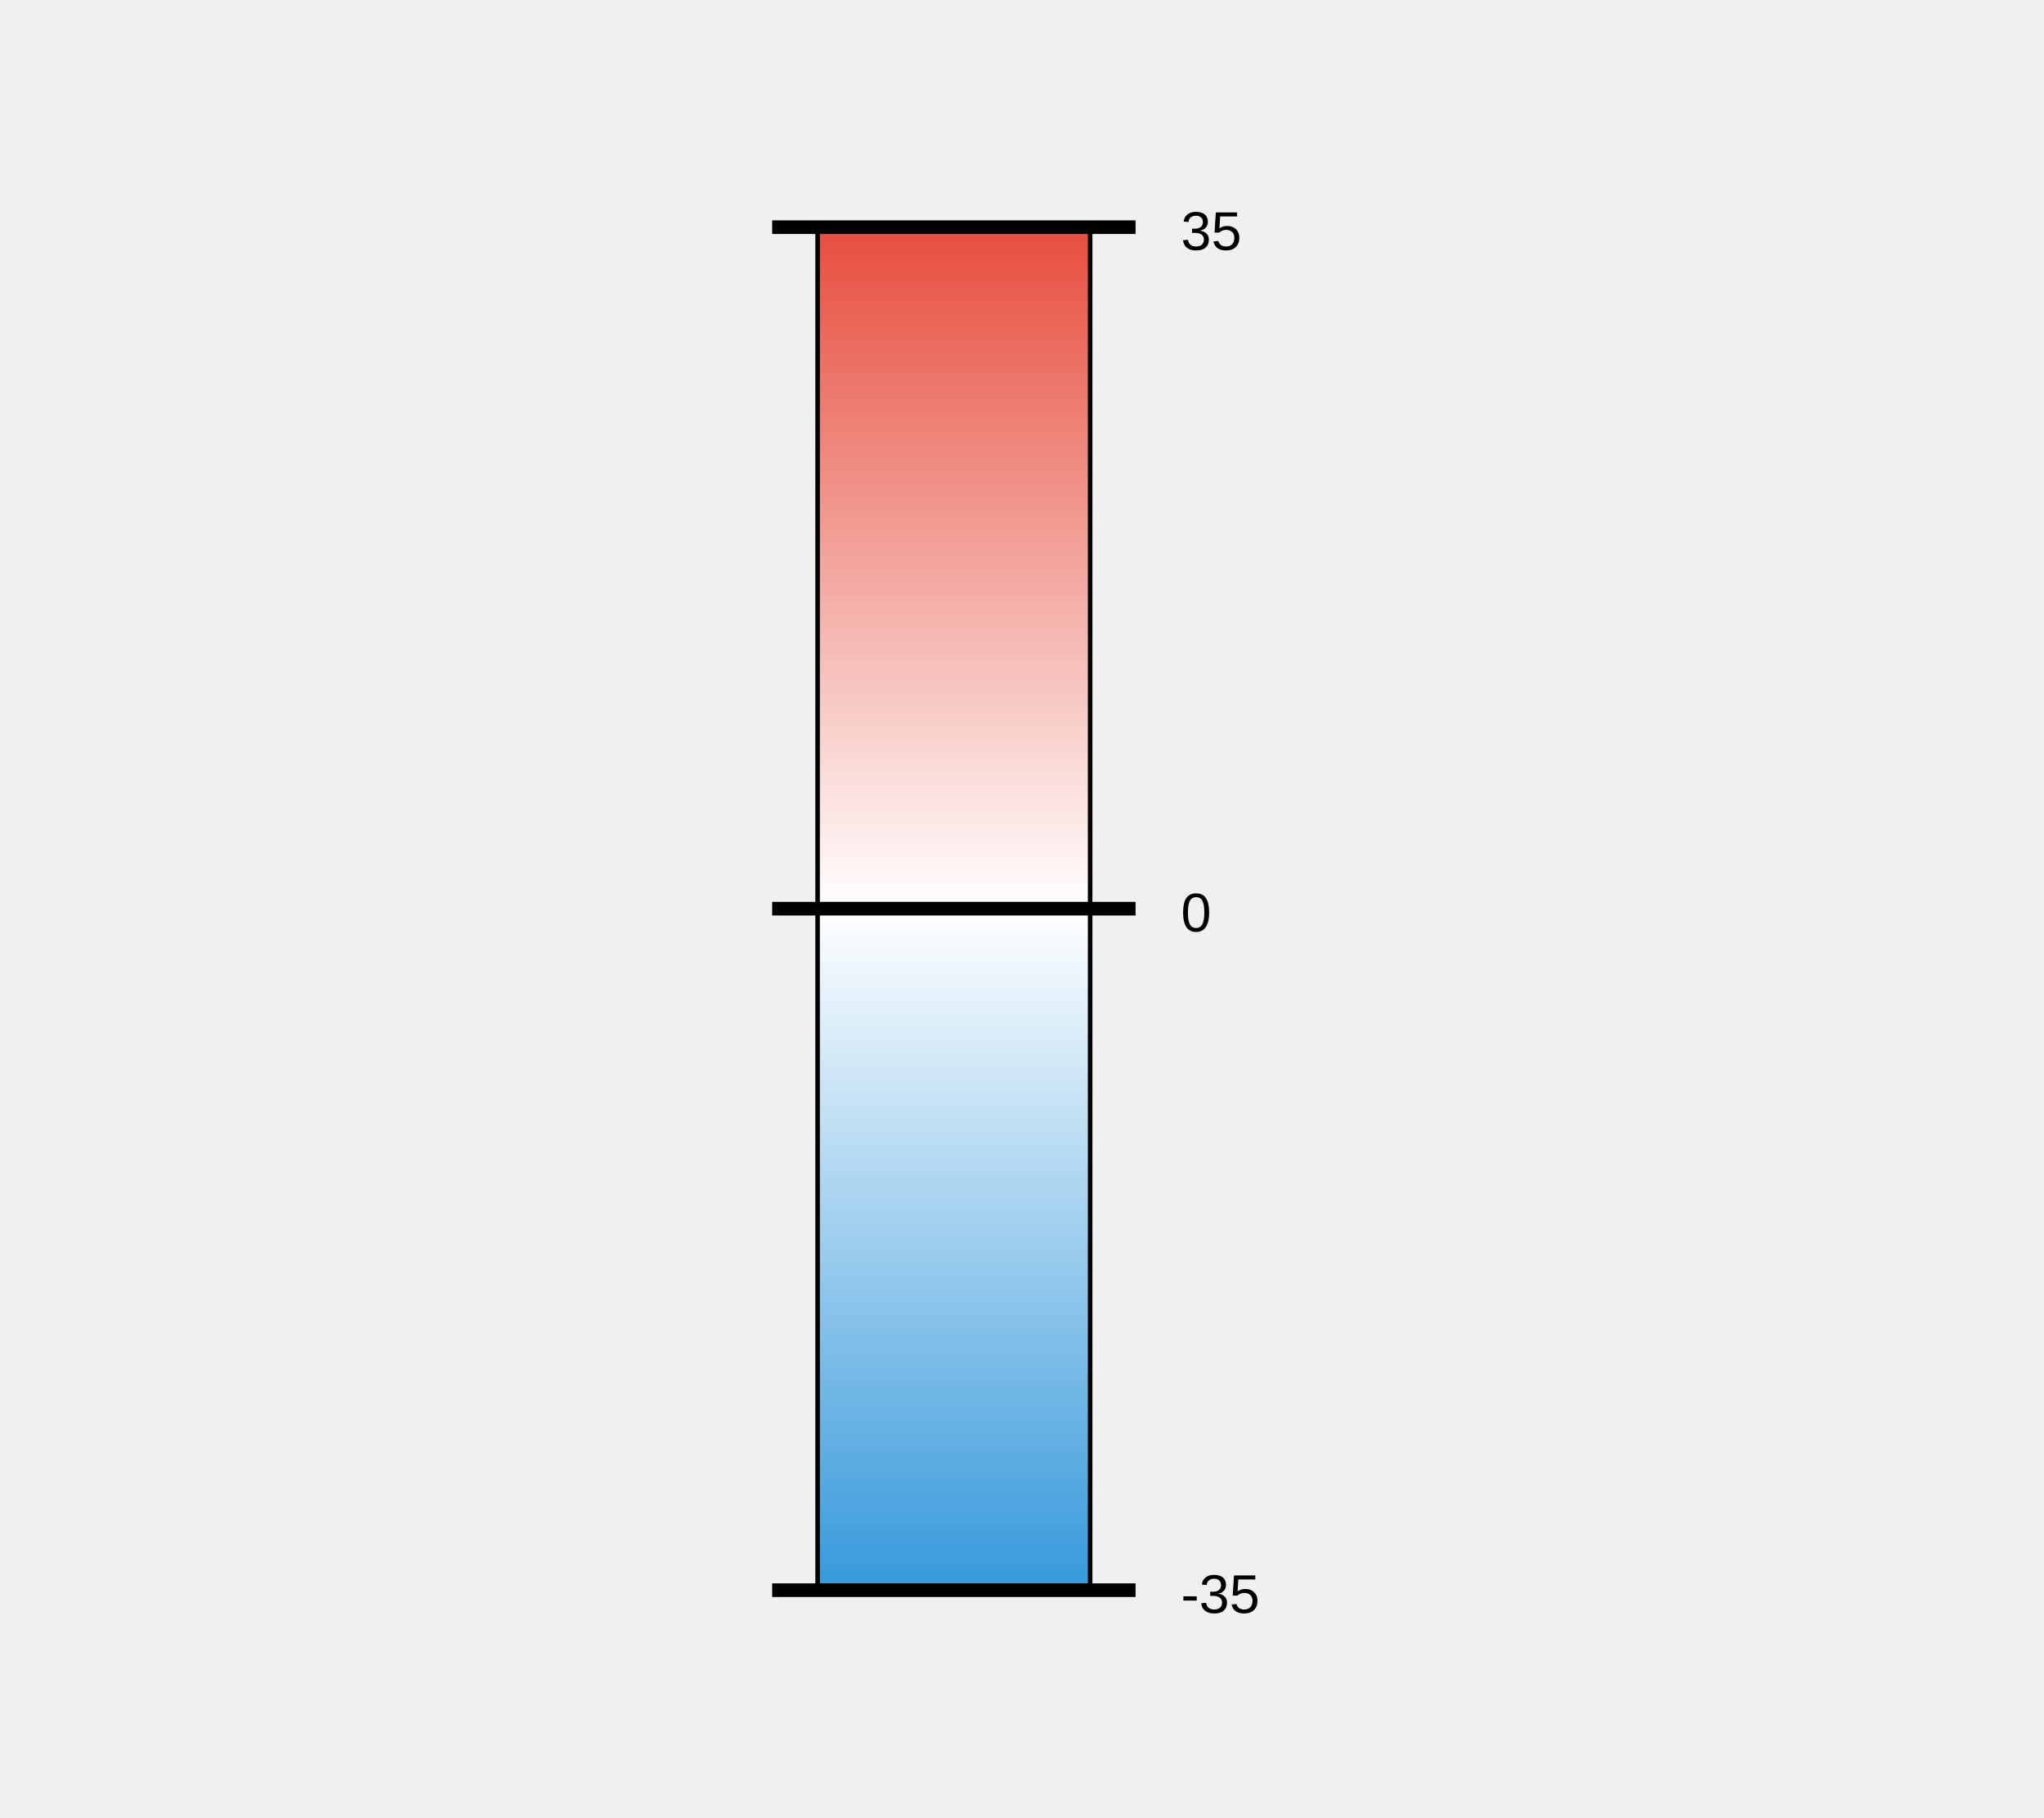
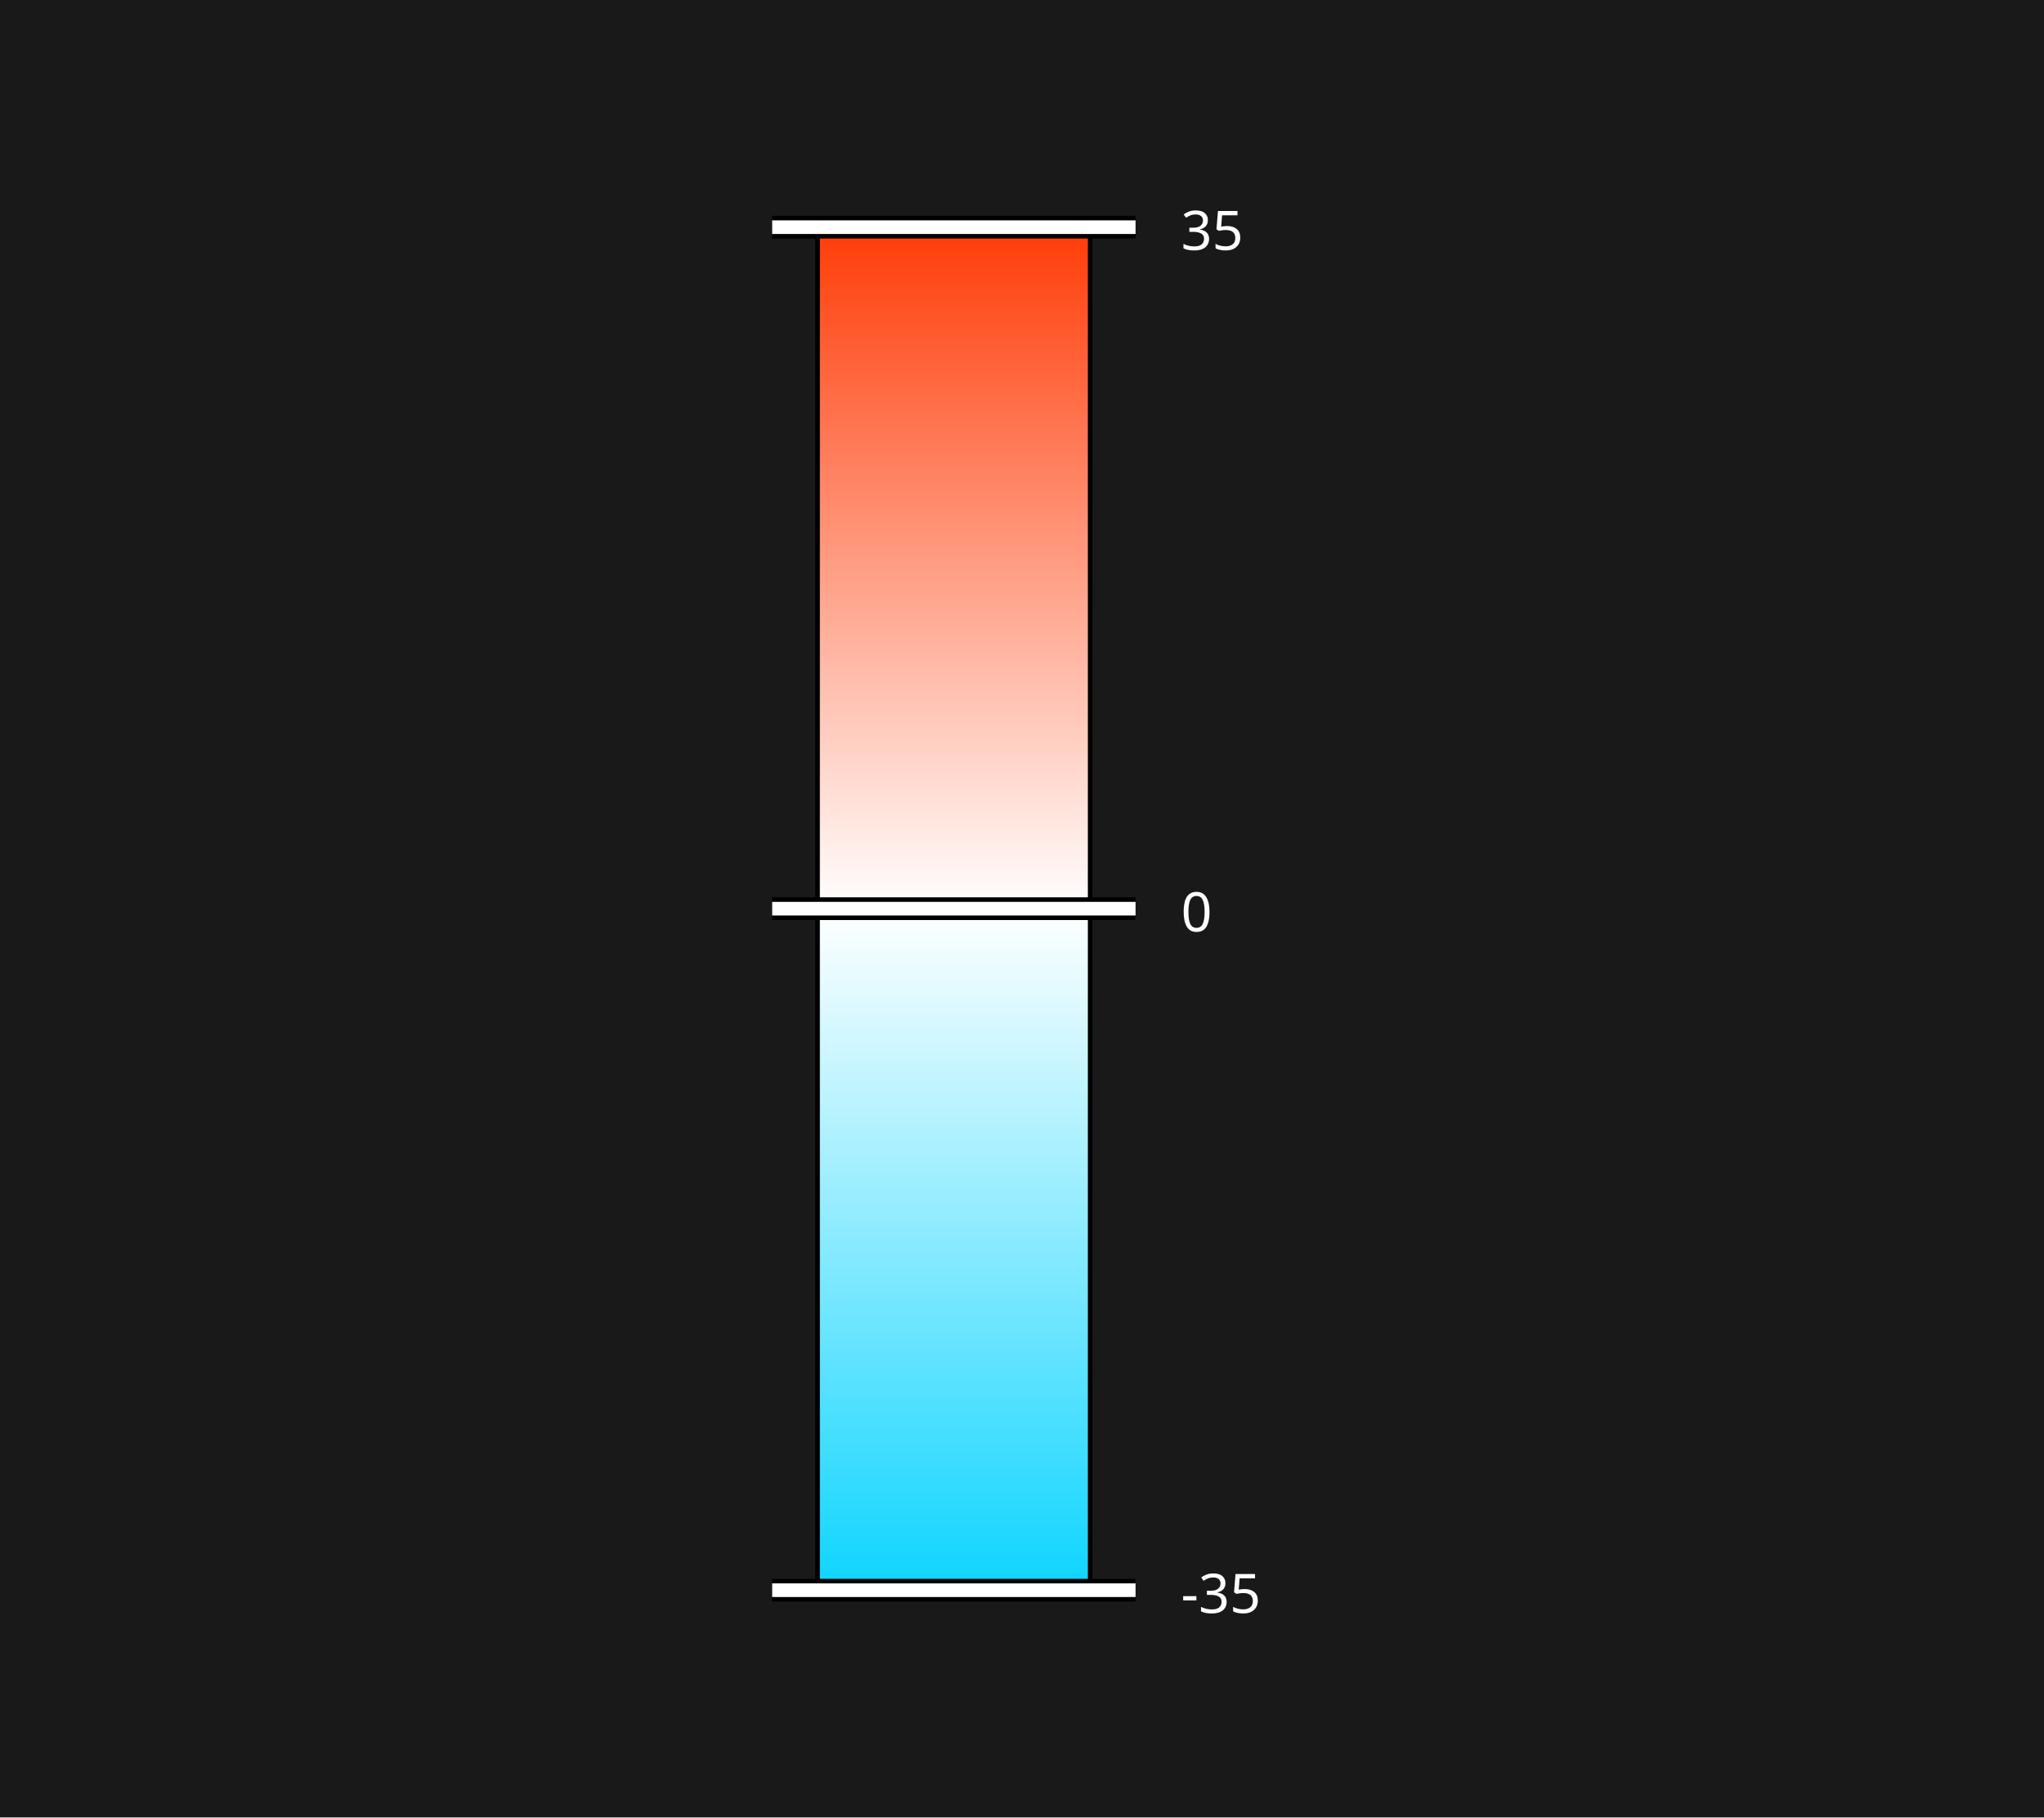
<svg xmlns="http://www.w3.org/2000/svg" width="450" height="400">
  <defs>
    <linearGradient id="verticalGradient" x1="0%" y1="0%" x2="0%" y2="100%">
-       <stop offset="0%" style="stop-color:#e74c3c;stop-opacity:1" />
+       <stop offset="0%" style="stop-color:#FF3A06;stop-opacity:1" />
      <stop offset="50%" style="stop-color:#ffffff;stop-opacity:1" />
-       <stop offset="100%" style="stop-color:#3498db;stop-opacity:1" />
+       <stop offset="100%" style="stop-color:#0CD4FF;stop-opacity:1" />
    </linearGradient>
  </defs>
+   <rect width="450" height="400" fill="#191919" />
  <rect x="180" y="50" width="60" height="300" fill="url(#verticalGradient)" stroke="black" stroke-width="1" />
-   <line x1="170" y1="50" x2="250" y2="50" stroke="black" stroke-width="3" />
-   <text x="260" y="55" text-anchor="start" font-family="Arial, sans-serif" font-size="12" fill="black">35</text>
-   <line x1="170" y1="200" x2="250" y2="200" stroke="black" stroke-width="3" />
-   <text x="260" y="205" text-anchor="start" font-family="Arial, sans-serif" font-size="12" fill="black">0</text>
-   <line x1="170" y1="350" x2="250" y2="350" stroke="black" stroke-width="3" />
-   <text x="260" y="355" text-anchor="start" font-family="Arial, sans-serif" font-size="12" fill="black">-35</text>
+   <line x1="170" y1="50" x2="250" y2="50" stroke="black" stroke-width="5" />
+   <line x1="170" y1="50" x2="250" y2="50" stroke="white" stroke-width="3" />
+   <text x="260" y="55" text-anchor="start" font-family="Source Sans Pro, sans-serif" font-size="12" fill="white">35</text>
+   <line x1="170" y1="200" x2="250" y2="200" stroke="black" stroke-width="5" />
+   <line x1="170" y1="200" x2="250" y2="200" stroke="white" stroke-width="3" />
+   <text x="260" y="205" text-anchor="start" font-family="Source Sans Pro, sans-serif" font-size="12" fill="white">0</text>
+   <line x1="170" y1="350" x2="250" y2="350" stroke="black" stroke-width="5" />
+   <line x1="170" y1="350" x2="250" y2="350" stroke="white" stroke-width="3" />
+   <text x="260" y="355" text-anchor="start" font-family="Source Sans Pro, sans-serif" font-size="12" fill="white">-35</text>
</svg>
